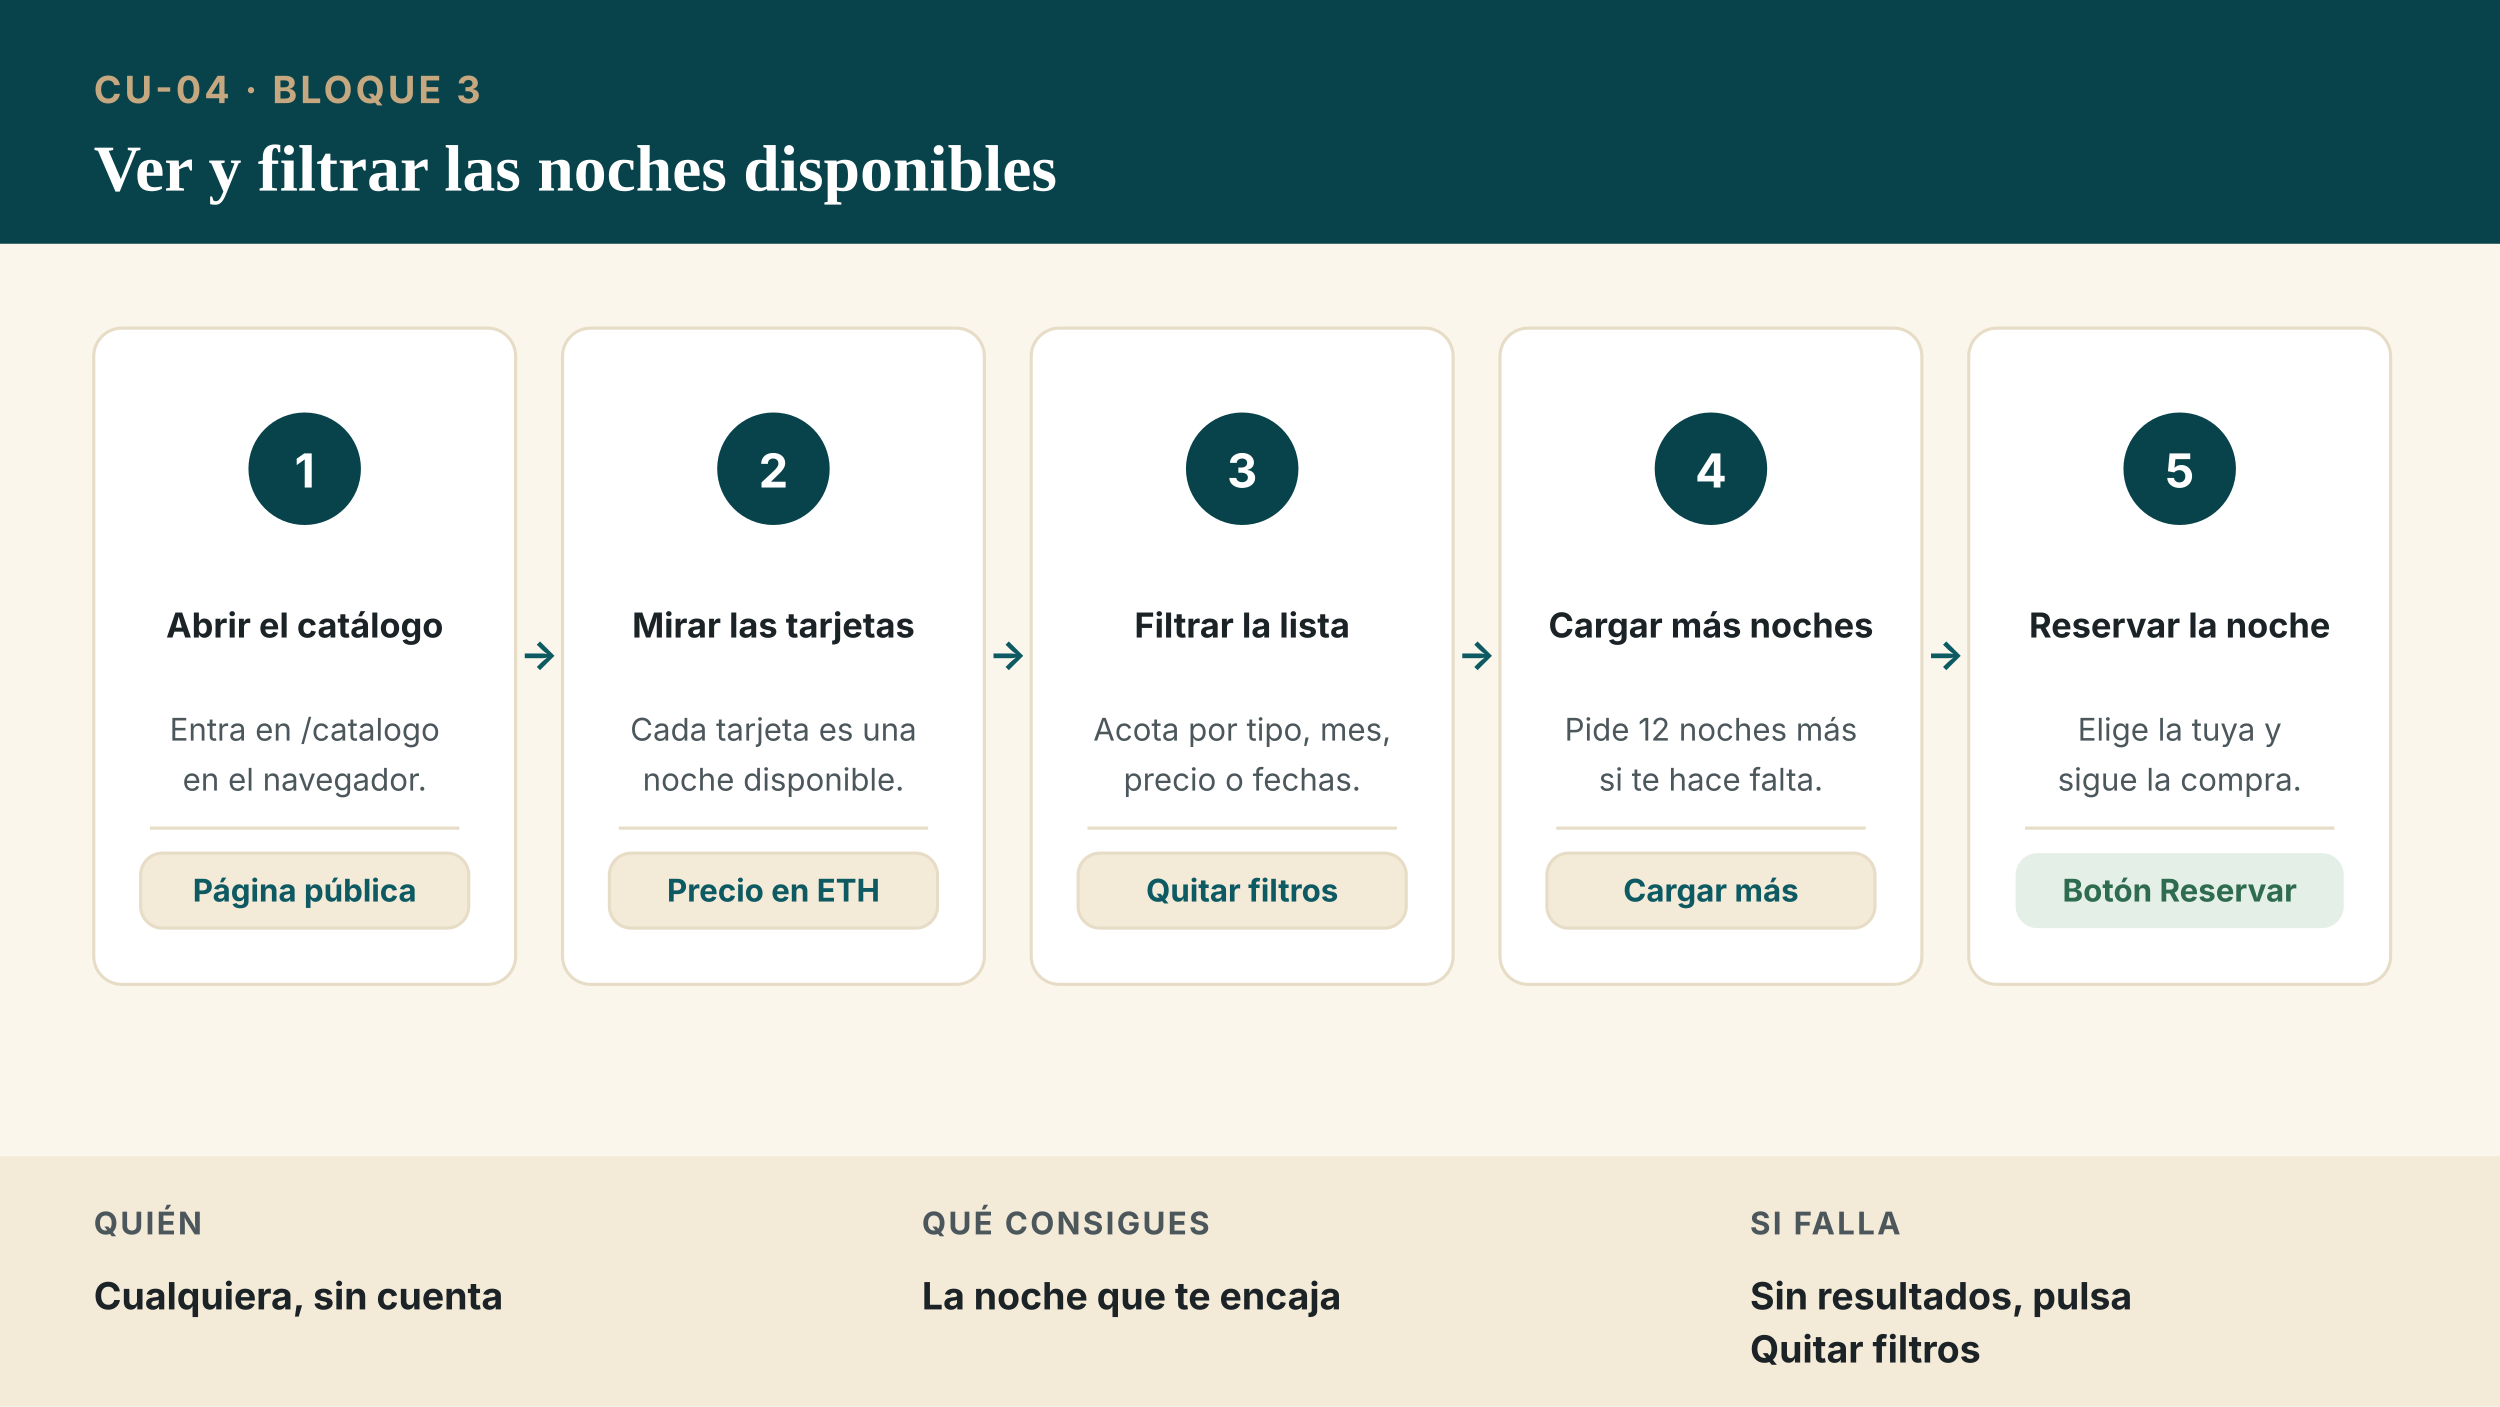
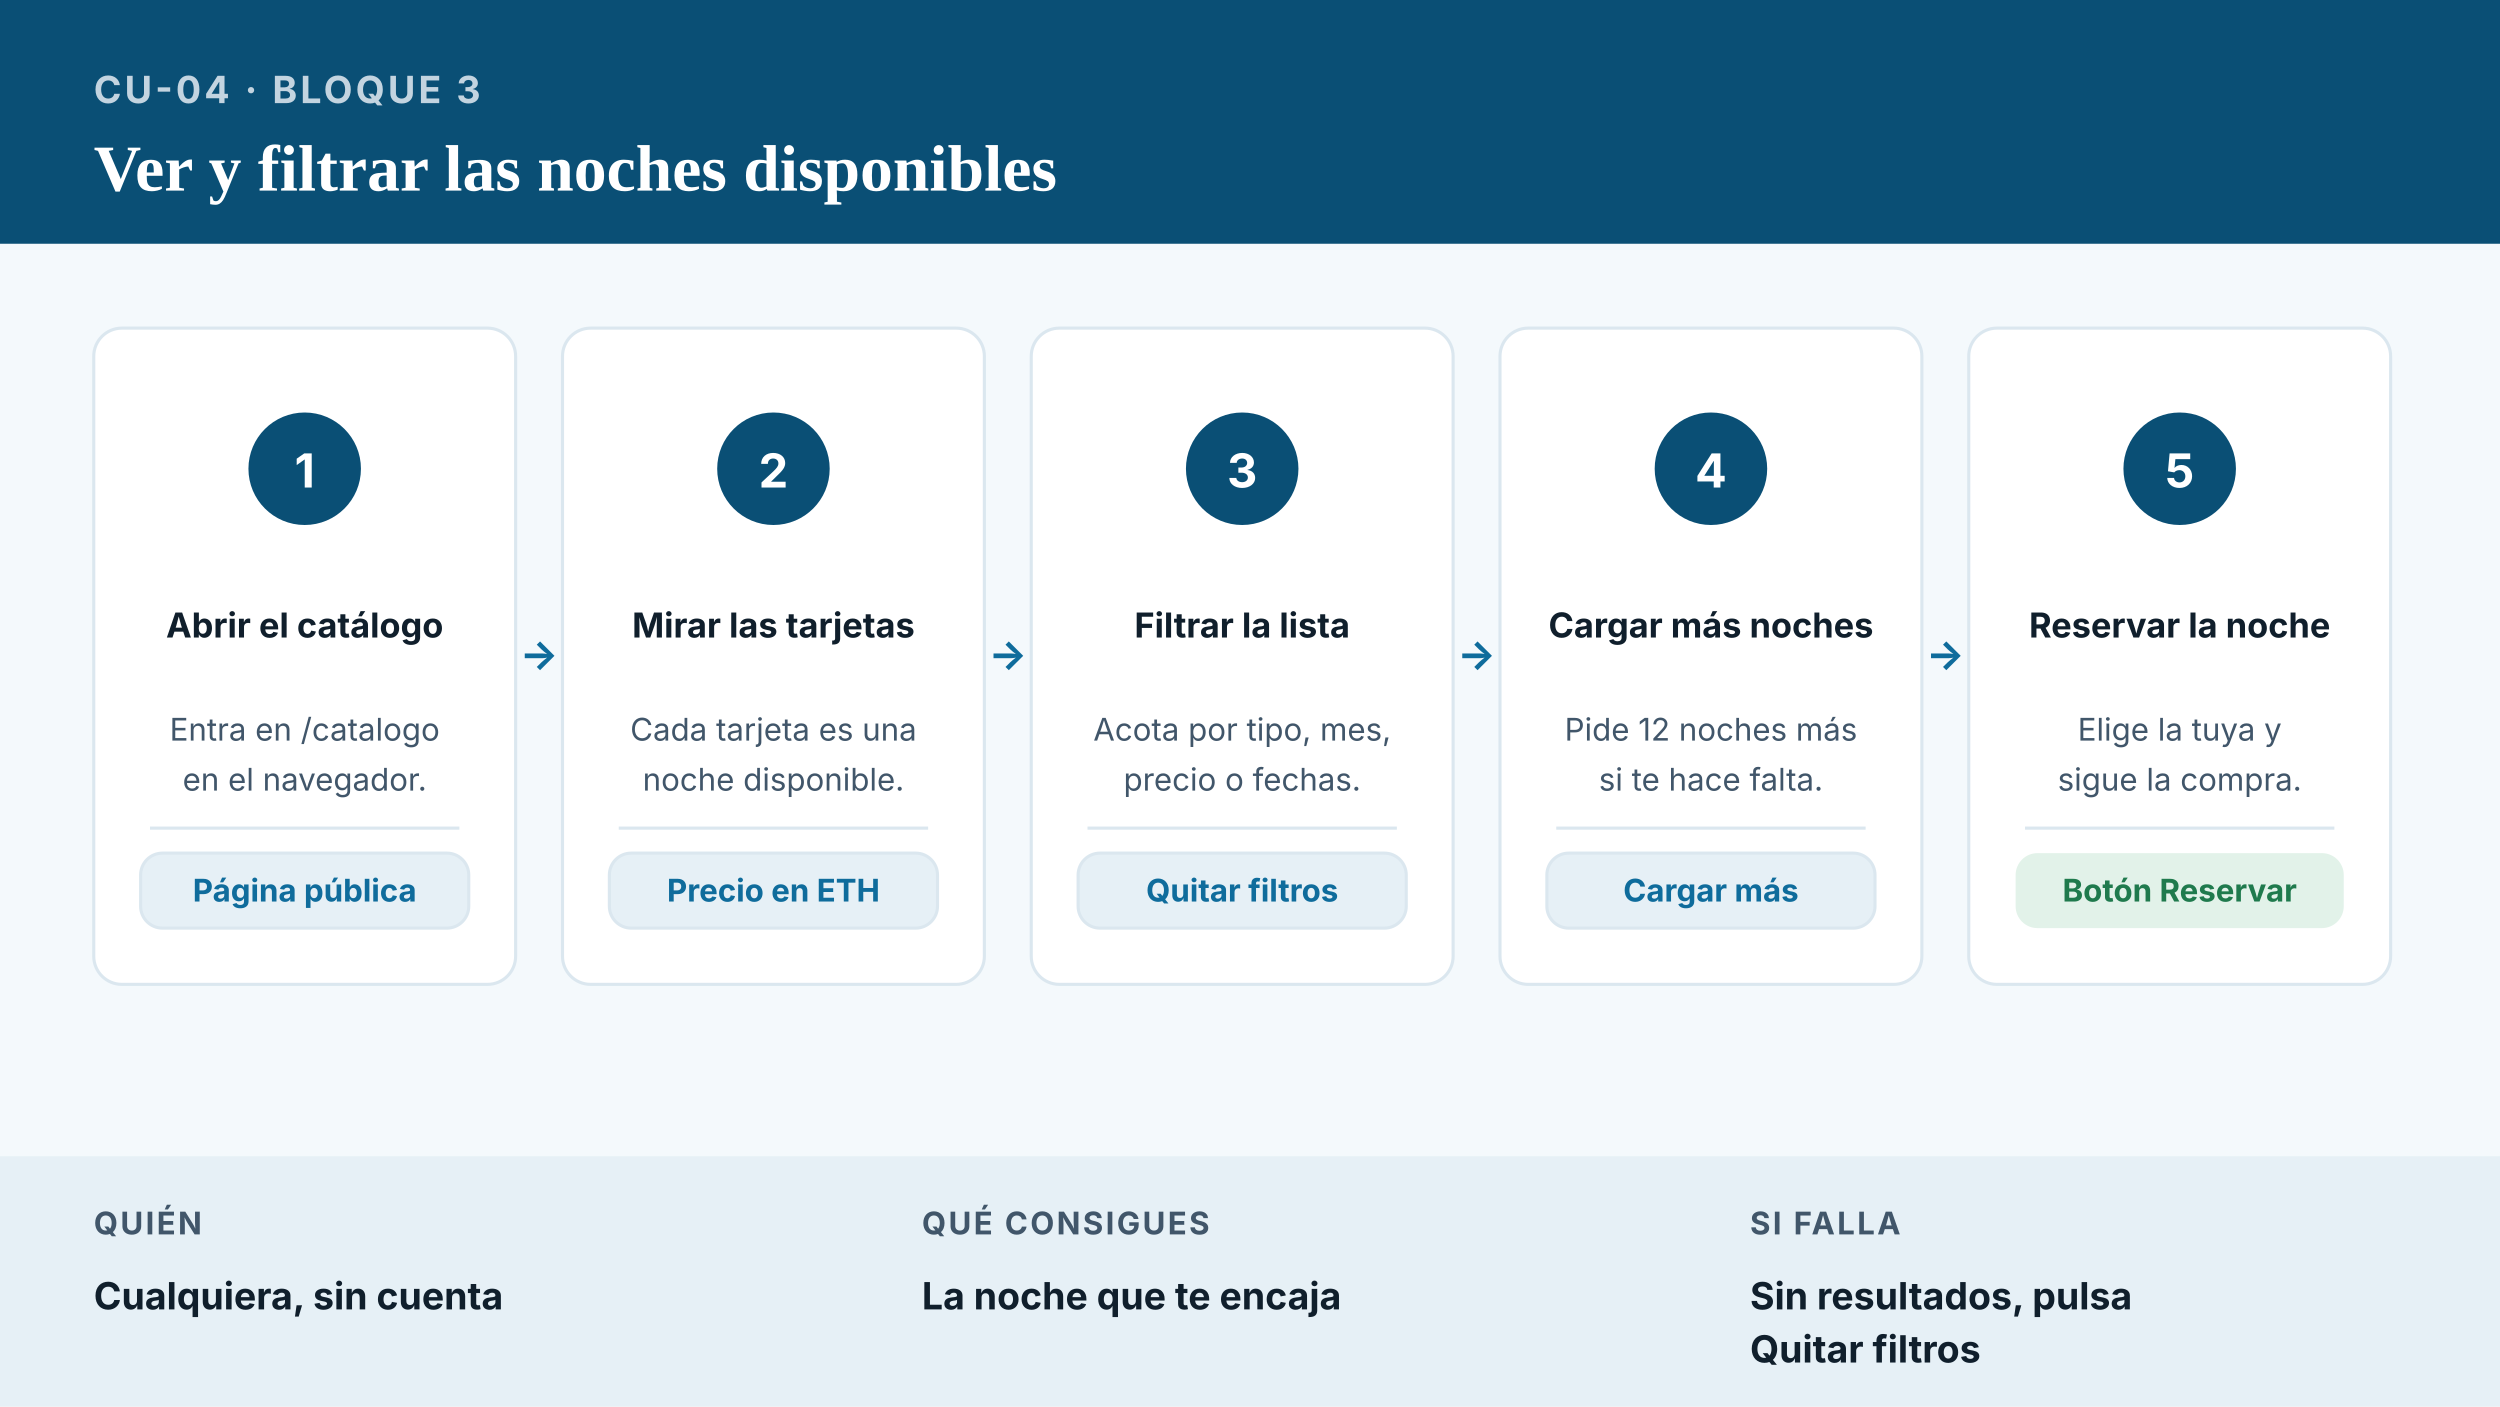
<svg xmlns="http://www.w3.org/2000/svg" viewBox="0 0 1600 900" width="1600" height="900" role="img" aria-labelledby="t d">
-   <rect width="1600" height="900" fill="#FBF6EC" />
-   <rect x="0" y="0" width="1600" height="156" fill="#08424A" />
-   <text x="60" y="66" font-family="'Hanken Grotesk', system-ui, -apple-system, 'Segoe UI', sans-serif" font-size="24" font-weight="700" fill="#C5A880" letter-spacing="2">CU-04 · BLOQUE 3</text>
+   <rect width="1600" height="900" fill="#F4F9FC" />
+   <rect x="0" y="0" width="1600" height="156" fill="#0A4F75" />
+   <text x="60" y="66" font-family="'Hanken Grotesk', system-ui, -apple-system, 'Segoe UI', sans-serif" font-size="24" font-weight="700" fill="#C3D4E0" letter-spacing="2">CU-04 · BLOQUE 3</text>
  <text x="60" y="122" font-family="Fraunces, Georgia, 'Times New Roman', serif" font-size="42" font-weight="700" fill="#FFFFFF">Ver y filtrar las noches disponibles</text>
-   <rect x="60" y="210" width="270" height="420" rx="18" fill="#FFFFFF" stroke="#E7DCC6" stroke-width="2" />
-   <circle cx="195" cy="300" r="36" fill="#08424A" />
+   <rect x="60" y="210" width="270" height="420" rx="18" fill="#FFFFFF" stroke="#DBE7EF" stroke-width="2" />
+   <circle cx="195" cy="300" r="36" fill="#0A4F75" />
  <text x="195" y="312" text-anchor="middle" font-family="'Hanken Grotesk', system-ui, -apple-system, 'Segoe UI', sans-serif" font-size="30" font-weight="700" fill="#FFFFFF">1</text>
-   <text x="195" y="408" text-anchor="middle" font-family="'Hanken Grotesk', system-ui, -apple-system, 'Segoe UI', sans-serif" font-size="22" font-weight="700" fill="#1B2327">Abrir el catálogo</text>
-   <text x="195" y="474" text-anchor="middle" font-family="'Hanken Grotesk', system-ui, -apple-system, 'Segoe UI', sans-serif" font-size="20" fill="#4C575C">Entra en /catalogo</text>
-   <text x="195" y="506" text-anchor="middle" font-family="'Hanken Grotesk', system-ui, -apple-system, 'Segoe UI', sans-serif" font-size="20" fill="#4C575C">en el navegador.</text>
-   <path d="M96 530 H294" stroke="#E7DCC6" stroke-width="2" fill="none" />
-   <rect x="90" y="546" width="210" height="48" rx="14" fill="#F3EAD8" stroke="#E7DCC6" stroke-width="2" />
-   <text x="195" y="577" text-anchor="middle" font-family="'Hanken Grotesk', system-ui, -apple-system, 'Segoe UI', sans-serif" font-size="20" font-weight="700" fill="#0E5A63">Página pública</text>
-   <rect x="360" y="210" width="270" height="420" rx="18" fill="#FFFFFF" stroke="#E7DCC6" stroke-width="2" />
-   <circle cx="495" cy="300" r="36" fill="#08424A" />
+   <text x="195" y="408" text-anchor="middle" font-family="'Hanken Grotesk', system-ui, -apple-system, 'Segoe UI', sans-serif" font-size="22" font-weight="700" fill="#101F2C">Abrir el catálogo</text>
+   <text x="195" y="474" text-anchor="middle" font-family="'Hanken Grotesk', system-ui, -apple-system, 'Segoe UI', sans-serif" font-size="20" fill="#41566A">Entra en /catalogo</text>
+   <text x="195" y="506" text-anchor="middle" font-family="'Hanken Grotesk', system-ui, -apple-system, 'Segoe UI', sans-serif" font-size="20" fill="#41566A">en el navegador.</text>
+   <path d="M96 530 H294" stroke="#DBE7EF" stroke-width="2" fill="none" />
+   <rect x="90" y="546" width="210" height="48" rx="14" fill="#E6F0F6" stroke="#DBE7EF" stroke-width="2" />
+   <text x="195" y="577" text-anchor="middle" font-family="'Hanken Grotesk', system-ui, -apple-system, 'Segoe UI', sans-serif" font-size="20" font-weight="700" fill="#0F6C9C">Página pública</text>
+   <rect x="360" y="210" width="270" height="420" rx="18" fill="#FFFFFF" stroke="#DBE7EF" stroke-width="2" />
+   <circle cx="495" cy="300" r="36" fill="#0A4F75" />
  <text x="495" y="312" text-anchor="middle" font-family="'Hanken Grotesk', system-ui, -apple-system, 'Segoe UI', sans-serif" font-size="30" font-weight="700" fill="#FFFFFF">2</text>
-   <text x="495" y="408" text-anchor="middle" font-family="'Hanken Grotesk', system-ui, -apple-system, 'Segoe UI', sans-serif" font-size="22" font-weight="700" fill="#1B2327">Mirar las tarjetas</text>
-   <text x="495" y="474" text-anchor="middle" font-family="'Hanken Grotesk', system-ui, -apple-system, 'Segoe UI', sans-serif" font-size="20" fill="#4C575C">Cada tarjeta es una</text>
-   <text x="495" y="506" text-anchor="middle" font-family="'Hanken Grotesk', system-ui, -apple-system, 'Segoe UI', sans-serif" font-size="20" fill="#4C575C">noche disponible.</text>
-   <path d="M396 530 H594" stroke="#E7DCC6" stroke-width="2" fill="none" />
-   <rect x="390" y="546" width="210" height="48" rx="14" fill="#F3EAD8" stroke="#E7DCC6" stroke-width="2" />
-   <text x="495" y="577" text-anchor="middle" font-family="'Hanken Grotesk', system-ui, -apple-system, 'Segoe UI', sans-serif" font-size="20" font-weight="700" fill="#0E5A63">Precio en ETH</text>
-   <rect x="660" y="210" width="270" height="420" rx="18" fill="#FFFFFF" stroke="#E7DCC6" stroke-width="2" />
-   <circle cx="795" cy="300" r="36" fill="#08424A" />
+   <text x="495" y="408" text-anchor="middle" font-family="'Hanken Grotesk', system-ui, -apple-system, 'Segoe UI', sans-serif" font-size="22" font-weight="700" fill="#101F2C">Mirar las tarjetas</text>
+   <text x="495" y="474" text-anchor="middle" font-family="'Hanken Grotesk', system-ui, -apple-system, 'Segoe UI', sans-serif" font-size="20" fill="#41566A">Cada tarjeta es una</text>
+   <text x="495" y="506" text-anchor="middle" font-family="'Hanken Grotesk', system-ui, -apple-system, 'Segoe UI', sans-serif" font-size="20" fill="#41566A">noche disponible.</text>
+   <path d="M396 530 H594" stroke="#DBE7EF" stroke-width="2" fill="none" />
+   <rect x="390" y="546" width="210" height="48" rx="14" fill="#E6F0F6" stroke="#DBE7EF" stroke-width="2" />
+   <text x="495" y="577" text-anchor="middle" font-family="'Hanken Grotesk', system-ui, -apple-system, 'Segoe UI', sans-serif" font-size="20" font-weight="700" fill="#0F6C9C">Precio en ETH</text>
+   <rect x="660" y="210" width="270" height="420" rx="18" fill="#FFFFFF" stroke="#DBE7EF" stroke-width="2" />
+   <circle cx="795" cy="300" r="36" fill="#0A4F75" />
  <text x="795" y="312" text-anchor="middle" font-family="'Hanken Grotesk', system-ui, -apple-system, 'Segoe UI', sans-serif" font-size="30" font-weight="700" fill="#FFFFFF">3</text>
-   <text x="795" y="408" text-anchor="middle" font-family="'Hanken Grotesk', system-ui, -apple-system, 'Segoe UI', sans-serif" font-size="22" font-weight="700" fill="#1B2327">Filtrar la lista</text>
-   <text x="795" y="474" text-anchor="middle" font-family="'Hanken Grotesk', system-ui, -apple-system, 'Segoe UI', sans-serif" font-size="20" fill="#4C575C">Acota por tipo, mes,</text>
-   <text x="795" y="506" text-anchor="middle" font-family="'Hanken Grotesk', system-ui, -apple-system, 'Segoe UI', sans-serif" font-size="20" fill="#4C575C">precio o fechas.</text>
-   <path d="M696 530 H894" stroke="#E7DCC6" stroke-width="2" fill="none" />
-   <rect x="690" y="546" width="210" height="48" rx="14" fill="#F3EAD8" stroke="#E7DCC6" stroke-width="2" />
-   <text x="795" y="577" text-anchor="middle" font-family="'Hanken Grotesk', system-ui, -apple-system, 'Segoe UI', sans-serif" font-size="20" font-weight="700" fill="#0E5A63">Quitar filtros</text>
-   <rect x="960" y="210" width="270" height="420" rx="18" fill="#FFFFFF" stroke="#E7DCC6" stroke-width="2" />
-   <circle cx="1095" cy="300" r="36" fill="#08424A" />
+   <text x="795" y="408" text-anchor="middle" font-family="'Hanken Grotesk', system-ui, -apple-system, 'Segoe UI', sans-serif" font-size="22" font-weight="700" fill="#101F2C">Filtrar la lista</text>
+   <text x="795" y="474" text-anchor="middle" font-family="'Hanken Grotesk', system-ui, -apple-system, 'Segoe UI', sans-serif" font-size="20" fill="#41566A">Acota por tipo, mes,</text>
+   <text x="795" y="506" text-anchor="middle" font-family="'Hanken Grotesk', system-ui, -apple-system, 'Segoe UI', sans-serif" font-size="20" fill="#41566A">precio o fechas.</text>
+   <path d="M696 530 H894" stroke="#DBE7EF" stroke-width="2" fill="none" />
+   <rect x="690" y="546" width="210" height="48" rx="14" fill="#E6F0F6" stroke="#DBE7EF" stroke-width="2" />
+   <text x="795" y="577" text-anchor="middle" font-family="'Hanken Grotesk', system-ui, -apple-system, 'Segoe UI', sans-serif" font-size="20" font-weight="700" fill="#0F6C9C">Quitar filtros</text>
+   <rect x="960" y="210" width="270" height="420" rx="18" fill="#FFFFFF" stroke="#DBE7EF" stroke-width="2" />
+   <circle cx="1095" cy="300" r="36" fill="#0A4F75" />
  <text x="1095" y="312" text-anchor="middle" font-family="'Hanken Grotesk', system-ui, -apple-system, 'Segoe UI', sans-serif" font-size="30" font-weight="700" fill="#FFFFFF">4</text>
-   <text x="1095" y="408" text-anchor="middle" font-family="'Hanken Grotesk', system-ui, -apple-system, 'Segoe UI', sans-serif" font-size="22" font-weight="700" fill="#1B2327">Cargar más noches</text>
-   <text x="1095" y="474" text-anchor="middle" font-family="'Hanken Grotesk', system-ui, -apple-system, 'Segoe UI', sans-serif" font-size="20" fill="#4C575C">Pide 12 noches más</text>
-   <text x="1095" y="506" text-anchor="middle" font-family="'Hanken Grotesk', system-ui, -apple-system, 'Segoe UI', sans-serif" font-size="20" fill="#4C575C">si te hace falta.</text>
-   <path d="M996 530 H1194" stroke="#E7DCC6" stroke-width="2" fill="none" />
-   <rect x="990" y="546" width="210" height="48" rx="14" fill="#F3EAD8" stroke="#E7DCC6" stroke-width="2" />
-   <text x="1095" y="577" text-anchor="middle" font-family="'Hanken Grotesk', system-ui, -apple-system, 'Segoe UI', sans-serif" font-size="20" font-weight="700" fill="#0E5A63">Cargar más</text>
-   <rect x="1260" y="210" width="270" height="420" rx="18" fill="#FFFFFF" stroke="#E7DCC6" stroke-width="2" />
-   <circle cx="1395" cy="300" r="36" fill="#08424A" />
+   <text x="1095" y="408" text-anchor="middle" font-family="'Hanken Grotesk', system-ui, -apple-system, 'Segoe UI', sans-serif" font-size="22" font-weight="700" fill="#101F2C">Cargar más noches</text>
+   <text x="1095" y="474" text-anchor="middle" font-family="'Hanken Grotesk', system-ui, -apple-system, 'Segoe UI', sans-serif" font-size="20" fill="#41566A">Pide 12 noches más</text>
+   <text x="1095" y="506" text-anchor="middle" font-family="'Hanken Grotesk', system-ui, -apple-system, 'Segoe UI', sans-serif" font-size="20" fill="#41566A">si te hace falta.</text>
+   <path d="M996 530 H1194" stroke="#DBE7EF" stroke-width="2" fill="none" />
+   <rect x="990" y="546" width="210" height="48" rx="14" fill="#E6F0F6" stroke="#DBE7EF" stroke-width="2" />
+   <text x="1095" y="577" text-anchor="middle" font-family="'Hanken Grotesk', system-ui, -apple-system, 'Segoe UI', sans-serif" font-size="20" font-weight="700" fill="#0F6C9C">Cargar más</text>
+   <rect x="1260" y="210" width="270" height="420" rx="18" fill="#FFFFFF" stroke="#DBE7EF" stroke-width="2" />
+   <circle cx="1395" cy="300" r="36" fill="#0A4F75" />
  <text x="1395" y="312" text-anchor="middle" font-family="'Hanken Grotesk', system-ui, -apple-system, 'Segoe UI', sans-serif" font-size="30" font-weight="700" fill="#FFFFFF">5</text>
-   <text x="1395" y="408" text-anchor="middle" font-family="'Hanken Grotesk', system-ui, -apple-system, 'Segoe UI', sans-serif" font-size="22" font-weight="700" fill="#1B2327">Reservar la noche</text>
-   <text x="1395" y="474" text-anchor="middle" font-family="'Hanken Grotesk', system-ui, -apple-system, 'Segoe UI', sans-serif" font-size="20" fill="#4C575C">Elige la tuya y</text>
-   <text x="1395" y="506" text-anchor="middle" font-family="'Hanken Grotesk', system-ui, -apple-system, 'Segoe UI', sans-serif" font-size="20" fill="#4C575C">sigue la compra.</text>
-   <path d="M1296 530 H1494" stroke="#E7DCC6" stroke-width="2" fill="none" />
-   <rect x="1290" y="546" width="210" height="48" rx="14" fill="#E3EFE7" />
-   <text x="1395" y="577" text-anchor="middle" font-family="'Hanken Grotesk', system-ui, -apple-system, 'Segoe UI', sans-serif" font-size="20" font-weight="700" fill="#2F6B4F">Botón Reservar</text>
-   <text x="345" y="428" text-anchor="middle" font-family="'Hanken Grotesk', system-ui, -apple-system, 'Segoe UI', sans-serif" font-size="26" font-weight="700" fill="#0E5A63">→</text>
-   <text x="645" y="428" text-anchor="middle" font-family="'Hanken Grotesk', system-ui, -apple-system, 'Segoe UI', sans-serif" font-size="26" font-weight="700" fill="#0E5A63">→</text>
-   <text x="945" y="428" text-anchor="middle" font-family="'Hanken Grotesk', system-ui, -apple-system, 'Segoe UI', sans-serif" font-size="26" font-weight="700" fill="#0E5A63">→</text>
-   <text x="1245" y="428" text-anchor="middle" font-family="'Hanken Grotesk', system-ui, -apple-system, 'Segoe UI', sans-serif" font-size="26" font-weight="700" fill="#0E5A63">→</text>
-   <rect x="0" y="740" width="1600" height="160" fill="#F3EAD8" />
-   <text x="60" y="790" font-family="'Hanken Grotesk', system-ui, -apple-system, 'Segoe UI', sans-serif" font-size="20" font-weight="700" fill="#4C575C" letter-spacing="1.5">QUIÉN</text>
-   <text x="60" y="838" font-family="'Hanken Grotesk', system-ui, -apple-system, 'Segoe UI', sans-serif" font-size="24" font-weight="700" fill="#1B2327">Cualquiera, sin cuenta</text>
-   <text x="590" y="790" font-family="'Hanken Grotesk', system-ui, -apple-system, 'Segoe UI', sans-serif" font-size="20" font-weight="700" fill="#4C575C" letter-spacing="1.5">QUÉ CONSIGUES</text>
-   <text x="590" y="838" font-family="'Hanken Grotesk', system-ui, -apple-system, 'Segoe UI', sans-serif" font-size="24" font-weight="700" fill="#1B2327">La noche que te encaja</text>
-   <text x="1120" y="790" font-family="'Hanken Grotesk', system-ui, -apple-system, 'Segoe UI', sans-serif" font-size="20" font-weight="700" fill="#4C575C" letter-spacing="1.5">SI FALLA</text>
-   <text x="1120" y="838" font-family="'Hanken Grotesk', system-ui, -apple-system, 'Segoe UI', sans-serif" font-size="24" font-weight="700" fill="#1B2327">Sin resultados, pulsa</text>
-   <text x="1120" y="872" font-family="'Hanken Grotesk', system-ui, -apple-system, 'Segoe UI', sans-serif" font-size="24" font-weight="700" fill="#1B2327">Quitar filtros</text>
+   <text x="1395" y="408" text-anchor="middle" font-family="'Hanken Grotesk', system-ui, -apple-system, 'Segoe UI', sans-serif" font-size="22" font-weight="700" fill="#101F2C">Reservar la noche</text>
+   <text x="1395" y="474" text-anchor="middle" font-family="'Hanken Grotesk', system-ui, -apple-system, 'Segoe UI', sans-serif" font-size="20" fill="#41566A">Elige la tuya y</text>
+   <text x="1395" y="506" text-anchor="middle" font-family="'Hanken Grotesk', system-ui, -apple-system, 'Segoe UI', sans-serif" font-size="20" fill="#41566A">sigue la compra.</text>
+   <path d="M1296 530 H1494" stroke="#DBE7EF" stroke-width="2" fill="none" />
+   <rect x="1290" y="546" width="210" height="48" rx="14" fill="#E2F2E9" />
+   <text x="1395" y="577" text-anchor="middle" font-family="'Hanken Grotesk', system-ui, -apple-system, 'Segoe UI', sans-serif" font-size="20" font-weight="700" fill="#1F7A4D">Botón Reservar</text>
+   <text x="345" y="428" text-anchor="middle" font-family="'Hanken Grotesk', system-ui, -apple-system, 'Segoe UI', sans-serif" font-size="26" font-weight="700" fill="#0F6C9C">→</text>
+   <text x="645" y="428" text-anchor="middle" font-family="'Hanken Grotesk', system-ui, -apple-system, 'Segoe UI', sans-serif" font-size="26" font-weight="700" fill="#0F6C9C">→</text>
+   <text x="945" y="428" text-anchor="middle" font-family="'Hanken Grotesk', system-ui, -apple-system, 'Segoe UI', sans-serif" font-size="26" font-weight="700" fill="#0F6C9C">→</text>
+   <text x="1245" y="428" text-anchor="middle" font-family="'Hanken Grotesk', system-ui, -apple-system, 'Segoe UI', sans-serif" font-size="26" font-weight="700" fill="#0F6C9C">→</text>
+   <rect x="0" y="740" width="1600" height="160" fill="#E6F0F6" />
+   <text x="60" y="790" font-family="'Hanken Grotesk', system-ui, -apple-system, 'Segoe UI', sans-serif" font-size="20" font-weight="700" fill="#41566A" letter-spacing="1.5">QUIÉN</text>
+   <text x="60" y="838" font-family="'Hanken Grotesk', system-ui, -apple-system, 'Segoe UI', sans-serif" font-size="24" font-weight="700" fill="#101F2C">Cualquiera, sin cuenta</text>
+   <text x="590" y="790" font-family="'Hanken Grotesk', system-ui, -apple-system, 'Segoe UI', sans-serif" font-size="20" font-weight="700" fill="#41566A" letter-spacing="1.5">QUÉ CONSIGUES</text>
+   <text x="590" y="838" font-family="'Hanken Grotesk', system-ui, -apple-system, 'Segoe UI', sans-serif" font-size="24" font-weight="700" fill="#101F2C">La noche que te encaja</text>
+   <text x="1120" y="790" font-family="'Hanken Grotesk', system-ui, -apple-system, 'Segoe UI', sans-serif" font-size="20" font-weight="700" fill="#41566A" letter-spacing="1.5">SI FALLA</text>
+   <text x="1120" y="838" font-family="'Hanken Grotesk', system-ui, -apple-system, 'Segoe UI', sans-serif" font-size="24" font-weight="700" fill="#101F2C">Sin resultados, pulsa</text>
+   <text x="1120" y="872" font-family="'Hanken Grotesk', system-ui, -apple-system, 'Segoe UI', sans-serif" font-size="24" font-weight="700" fill="#101F2C">Quitar filtros</text>
</svg>
